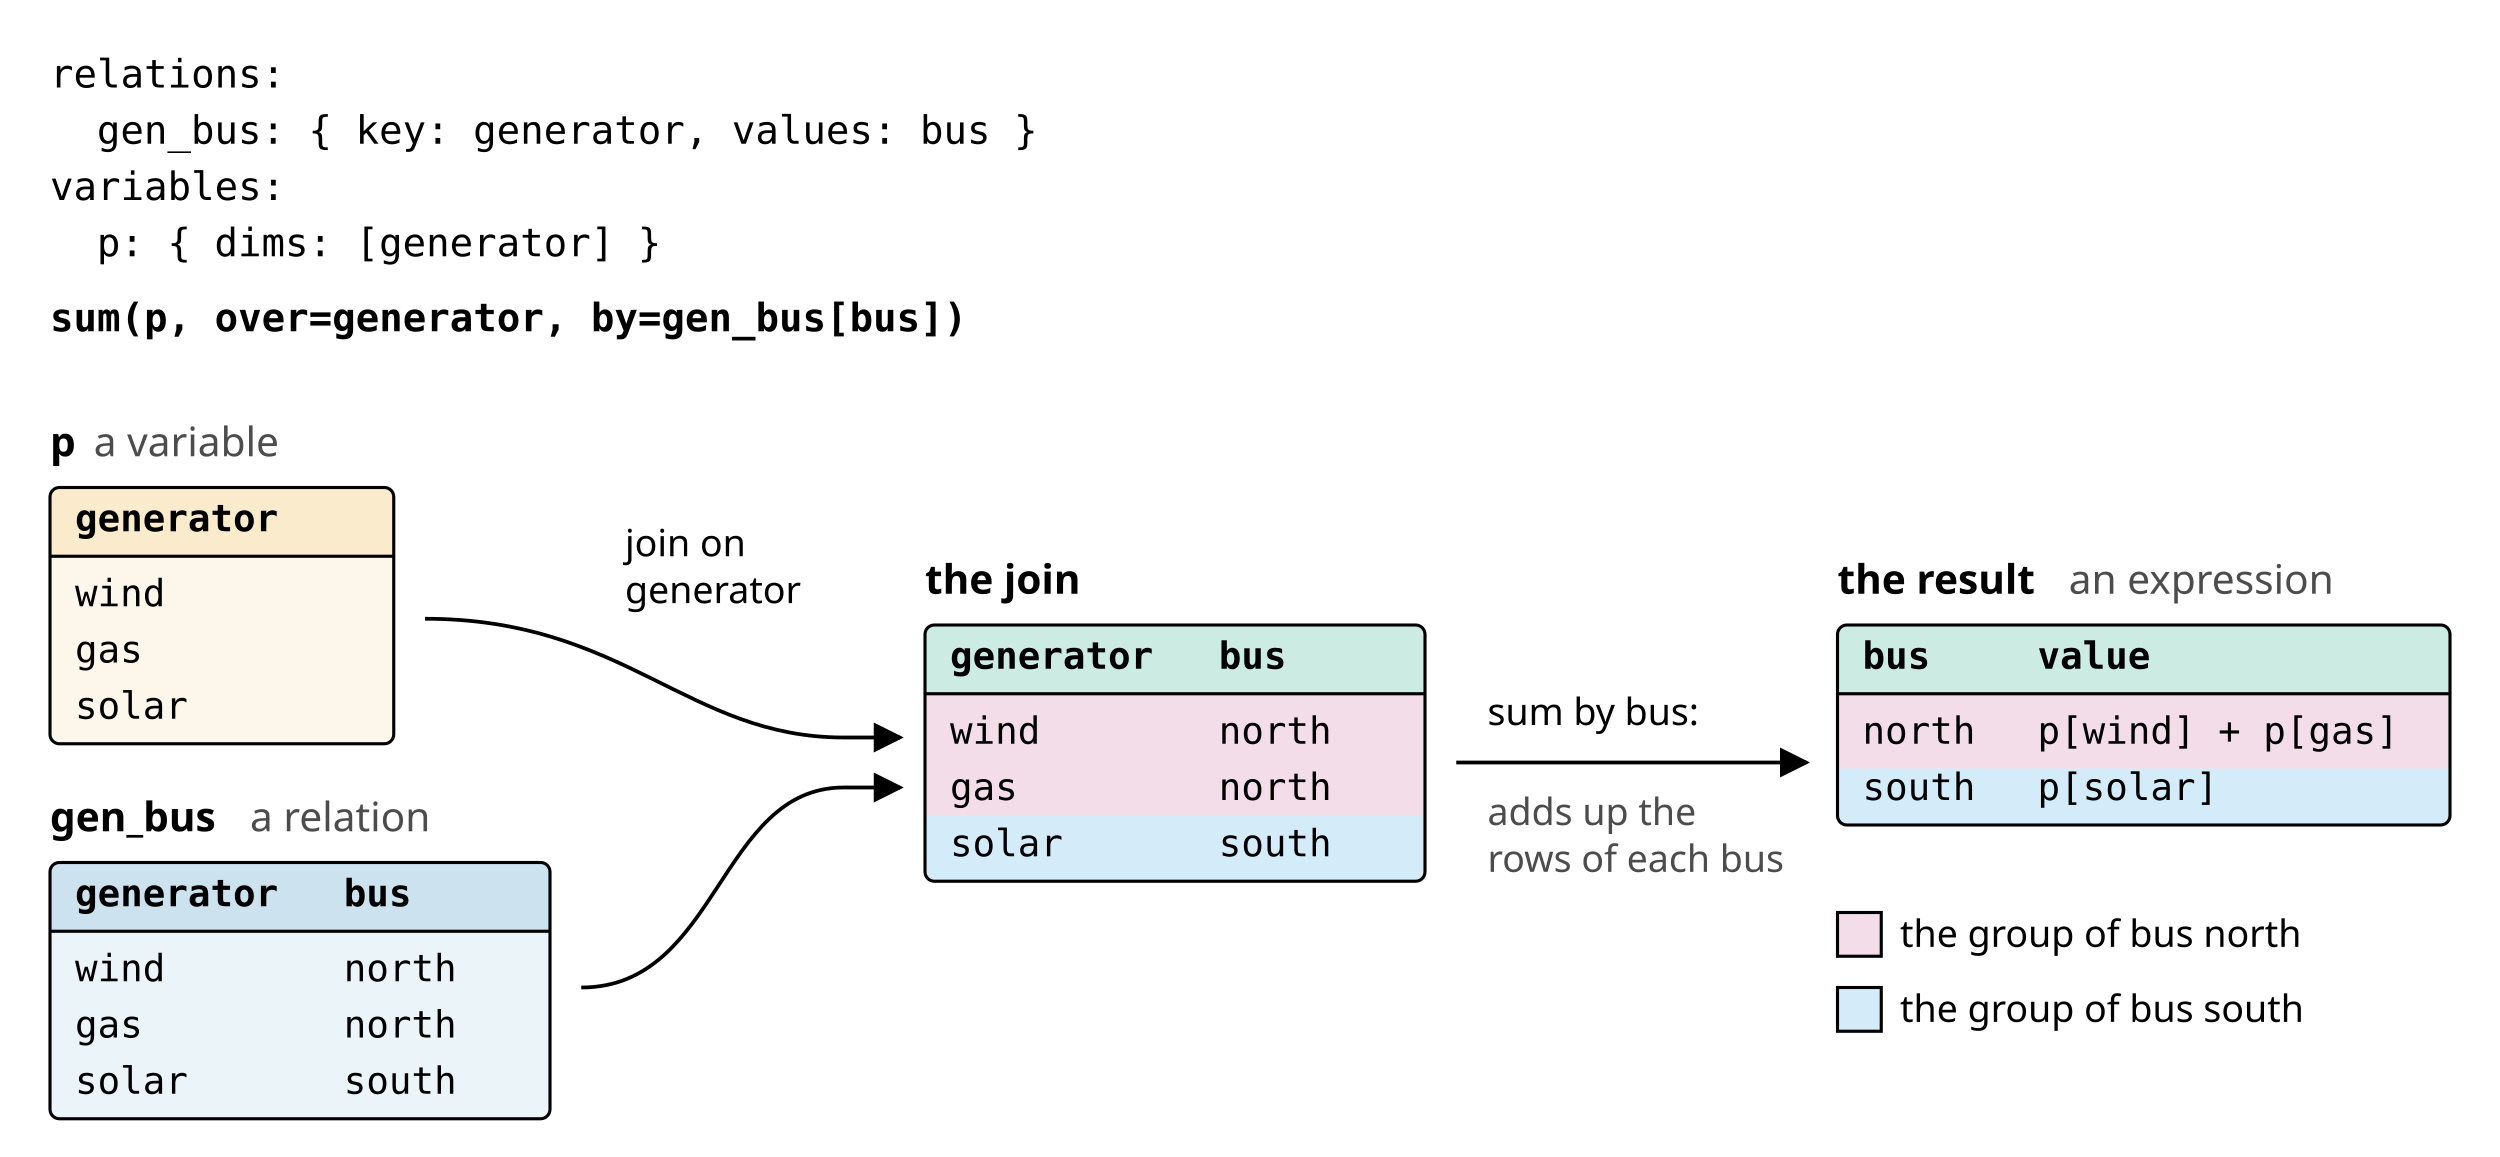
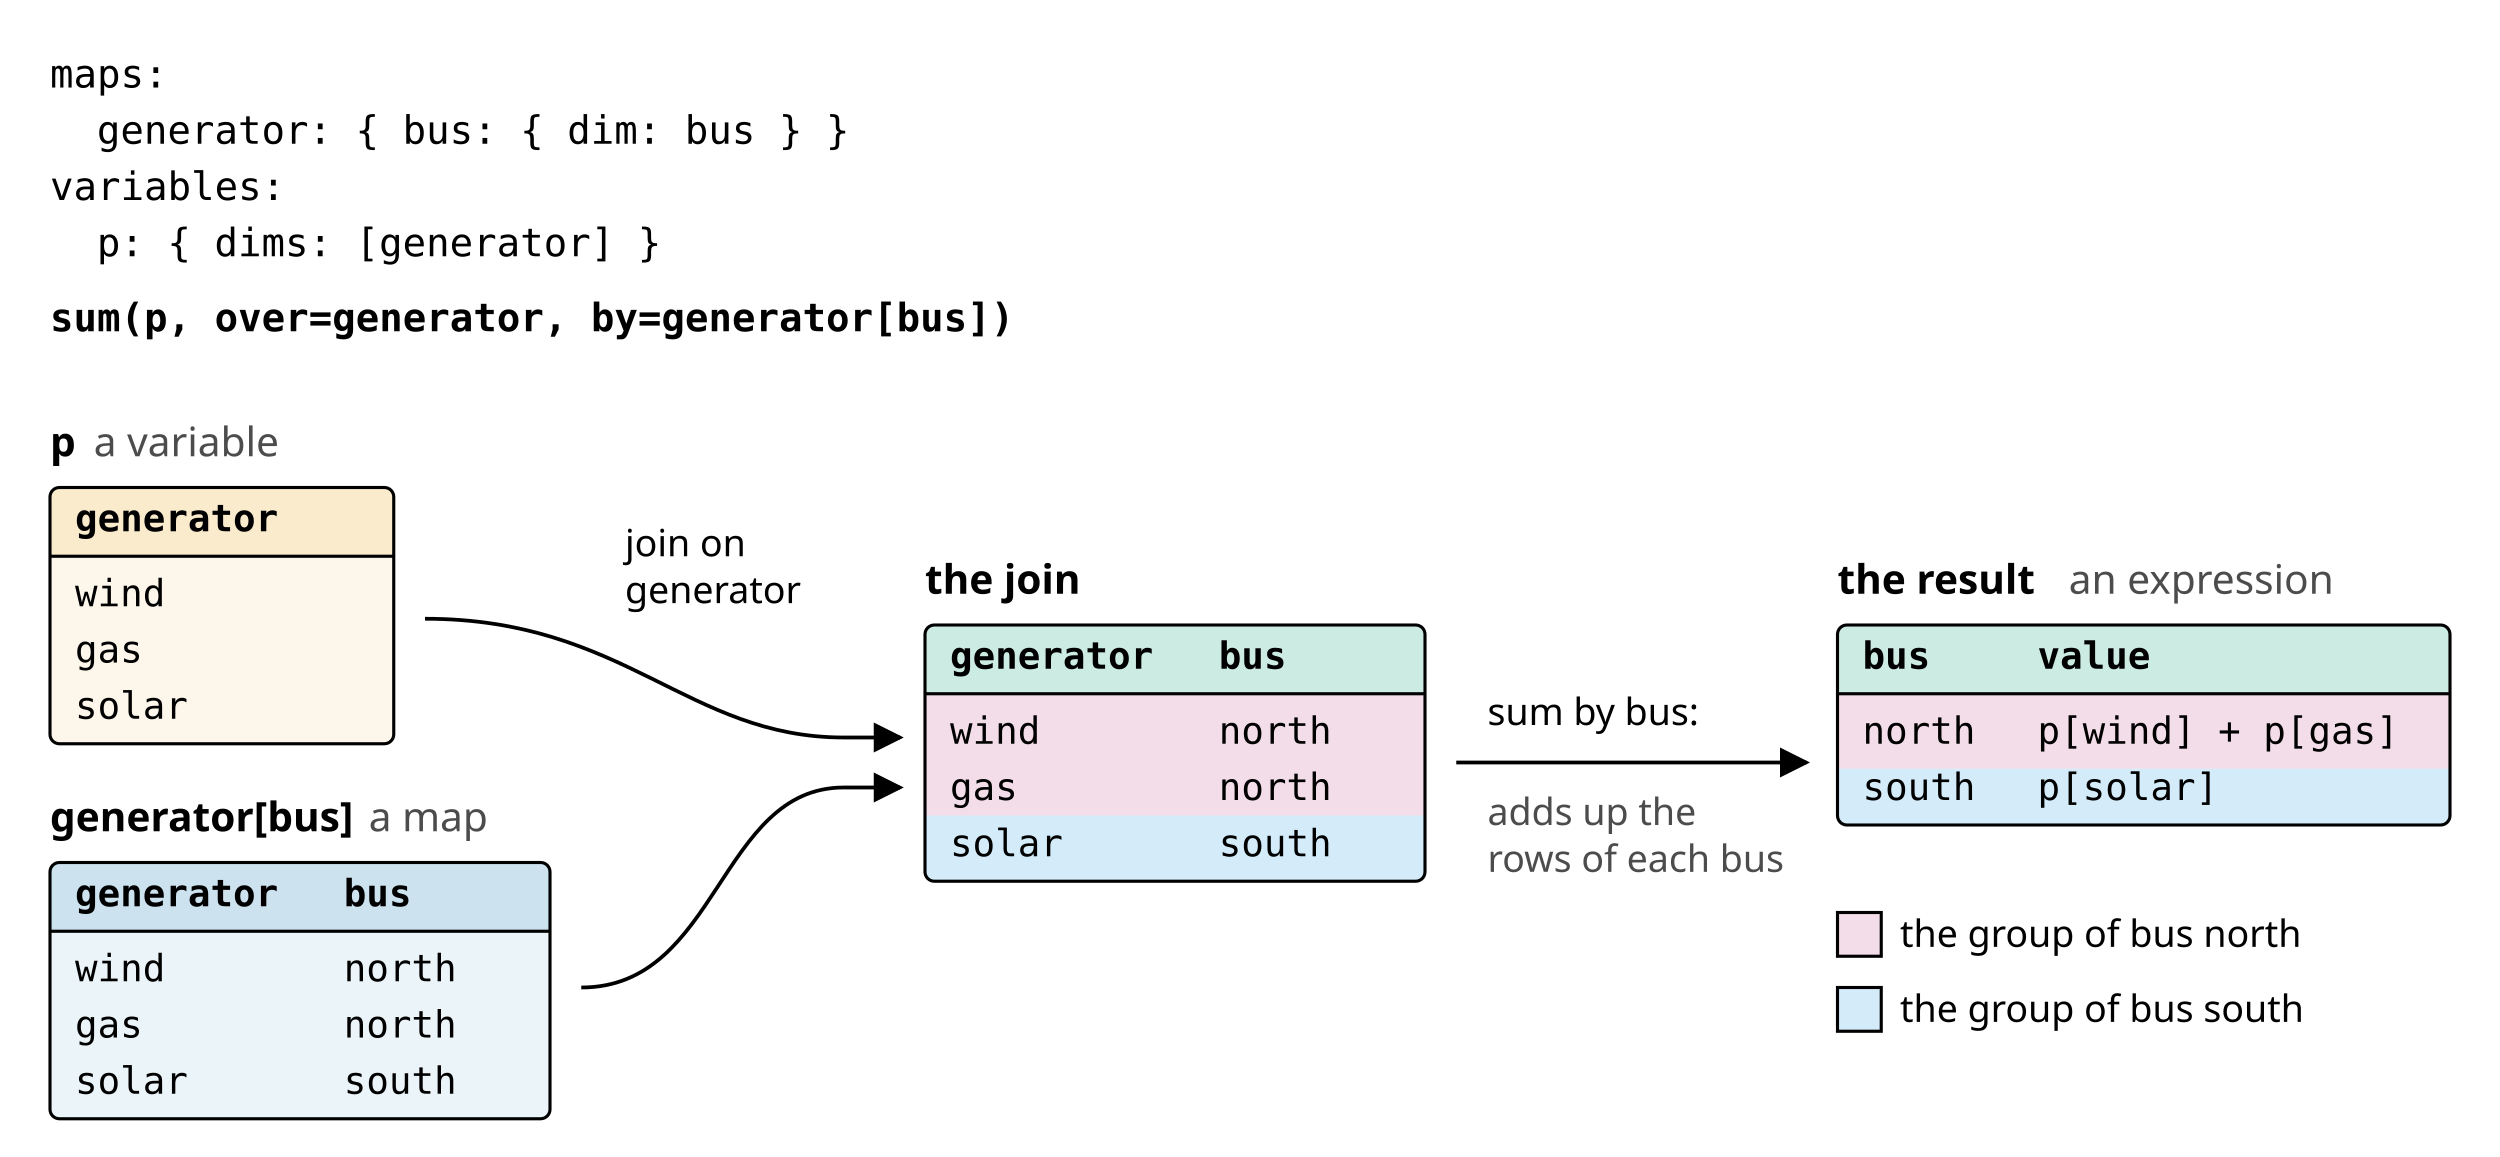
<svg xmlns="http://www.w3.org/2000/svg" viewBox="0 0 800 370" width="800" height="370" style="max-width: 100%; height: auto" role="img" aria-labelledby="rsb-t rsb-d" font-family="ui-sans-serif, system-ui, sans-serif" font-size="13">
  <defs>
    <marker id="rsb-arrow" viewBox="0 0 8 8" refX="7" refY="4" markerWidth="8" markerHeight="8" orient="auto">
      <path d="M0,0 L8,4 L0,8 z" fill="currentColor" />
    </marker>
  </defs>
  <g stroke="none">
    <path d="M16,178 H126 V235 A3,3 0 0 1 123,238 H19 A3,3 0 0 1 16,235 Z" fill="#E69F00" fill-opacity="0.08" />
    <path d="M16,178 V159 A3,3 0 0 1 19,156 H123 A3,3 0 0 1 126,159 V178 Z" fill="#E69F00" fill-opacity="0.2" />
    <path d="M16,298 H176 V355 A3,3 0 0 1 173,358 H19 A3,3 0 0 1 16,355 Z" fill="#0072B2" fill-opacity="0.08" />
    <path d="M16,298 V279 A3,3 0 0 1 19,276 H173 A3,3 0 0 1 176,279 V298 Z" fill="#0072B2" fill-opacity="0.2" />
    <path d="M296,222 H456 V261 H296 Z" fill="#CC79A7" fill-opacity="0.25" />
    <path d="M296,261 H456 V279 A3,3 0 0 1 453,282 H299 A3,3 0 0 1 296,279 Z" fill="#56B4E9" fill-opacity="0.25" />
    <path d="M296,222 V203 A3,3 0 0 1 299,200 H453 A3,3 0 0 1 456,203 V222 Z" fill="#009E73" fill-opacity="0.2" />
    <path d="M588,222 H784 V246 H588 Z" fill="#CC79A7" fill-opacity="0.25" />
    <path d="M588,246 H784 V261 A3,3 0 0 1 781,264 H591 A3,3 0 0 1 588,261 Z" fill="#56B4E9" fill-opacity="0.25" />
    <path d="M588,222 V203 A3,3 0 0 1 591,200 H781 A3,3 0 0 1 784,203 V222 Z" fill="#009E73" fill-opacity="0.2" />
  </g>
  <g fill="currentColor">
    <g font-family="ui-monospace, SFMono-Regular, Menlo, monospace" font-size="12.5">
-       <text x="16" y="28">relations:</text>
-       <text x="31" y="46">gen_bus: { key: generator, values: bus }</text>
+       <text x="16" y="28">maps:</text>
+       <text x="31" y="46">generator: { bus: { dim: bus } }</text>
      <text x="16" y="64">variables:</text>
      <text x="31" y="82">p: { dims: [generator] }</text>
-       <text x="16" y="106" font-weight="bold">sum(p, over=generator, by=gen_bus[bus])</text>
+       <text x="16" y="106" font-weight="bold">sum(p, over=generator, by=generator[bus])</text>
    </g>
    <text x="16" y="146" font-weight="bold">p</text>
    <text x="30" y="146" fill-opacity="0.7">a variable</text>
    <g font-family="ui-monospace, SFMono-Regular, Menlo, monospace" font-size="12">
      <text x="24" y="170" font-weight="bold">generator</text>
      <text x="24" y="194">wind</text>
      <text x="24" y="212">gas</text>
      <text x="24" y="230">solar</text>
    </g>
-     <text x="16" y="266" font-weight="bold">gen_bus</text>
-     <text x="80" y="266" fill-opacity="0.7">a relation</text>
+     <text x="16" y="266" font-weight="bold">generator[bus]</text>
+     <text x="118" y="266" fill-opacity="0.7">a map</text>
    <g font-family="ui-monospace, SFMono-Regular, Menlo, monospace" font-size="12">
      <text x="24" y="290" font-weight="bold">generator</text>
      <text x="110" y="290" font-weight="bold">bus</text>
      <text x="24" y="314">wind</text>
      <text x="110" y="314">north</text>
      <text x="24" y="332">gas</text>
      <text x="110" y="332">north</text>
      <text x="24" y="350">solar</text>
      <text x="110" y="350">south</text>
    </g>
  </g>
  <g fill="none" stroke="currentColor" stroke-width="1">
    <rect x="16" y="156" width="110" height="82" rx="3" />
    <line x1="16" y1="178" x2="126" y2="178" />
    <rect x="16" y="276" width="160" height="82" rx="3" />
    <line x1="16" y1="298" x2="176" y2="298" />
  </g>
  <g stroke="currentColor" fill="none" stroke-width="1.2" marker-end="url(#rsb-arrow)">
    <path d="M136,198 C200,198 220,236 270,236 H288" />
    <path d="M186,316 C230,316 230,252 270,252 H288" />
  </g>
  <g fill="currentColor" font-size="12">
    <text x="200" y="178">join on</text>
    <text x="200" y="193">generator</text>
  </g>
  <g fill="currentColor">
    <text x="296" y="190" font-weight="bold">the join</text>
    <g font-family="ui-monospace, SFMono-Regular, Menlo, monospace" font-size="12">
      <text x="304" y="214" font-weight="bold">generator</text>
      <text x="390" y="214" font-weight="bold">bus</text>
      <text x="304" y="238">wind</text>
      <text x="390" y="238">north</text>
      <text x="304" y="256">gas</text>
      <text x="390" y="256">north</text>
      <text x="304" y="274">solar</text>
      <text x="390" y="274">south</text>
    </g>
  </g>
  <g fill="none" stroke="currentColor" stroke-width="1">
    <rect x="296" y="200" width="160" height="82" rx="3" />
    <line x1="296" y1="222" x2="456" y2="222" />
  </g>
  <g stroke="currentColor" fill="none" stroke-width="1.2" marker-end="url(#rsb-arrow)">
    <path d="M466,244 L578,244" />
  </g>
  <g fill="currentColor" font-size="12">
    <text x="476" y="232">sum by bus:</text>
    <text x="476" y="264" fill-opacity="0.7">adds up the</text>
    <text x="476" y="279" fill-opacity="0.7">rows of each bus</text>
  </g>
  <g fill="currentColor">
    <text x="588" y="190" font-weight="bold">the result</text>
    <text x="662" y="190" fill-opacity="0.7">an expression</text>
    <g font-family="ui-monospace, SFMono-Regular, Menlo, monospace" font-size="12">
      <text x="596" y="214" font-weight="bold">bus</text>
      <text x="652" y="214" font-weight="bold">value</text>
      <text x="596" y="238">north</text>
      <text x="652" y="238">p[wind] + p[gas]</text>
      <text x="596" y="256">south</text>
      <text x="652" y="256">p[solar]</text>
    </g>
  </g>
  <g fill="none" stroke="currentColor" stroke-width="1">
    <rect x="588" y="200" width="196" height="64" rx="3" />
    <line x1="588" y1="222" x2="784" y2="222" />
    <rect x="588" y="292" width="14" height="14" fill="#CC79A7" fill-opacity="0.25" />
    <rect x="588" y="316" width="14" height="14" fill="#56B4E9" fill-opacity="0.25" />
  </g>
  <g fill="currentColor" font-size="12">
    <text x="608" y="303">the group of bus north</text>
    <text x="608" y="327">the group of bus south</text>
  </g>
</svg>
